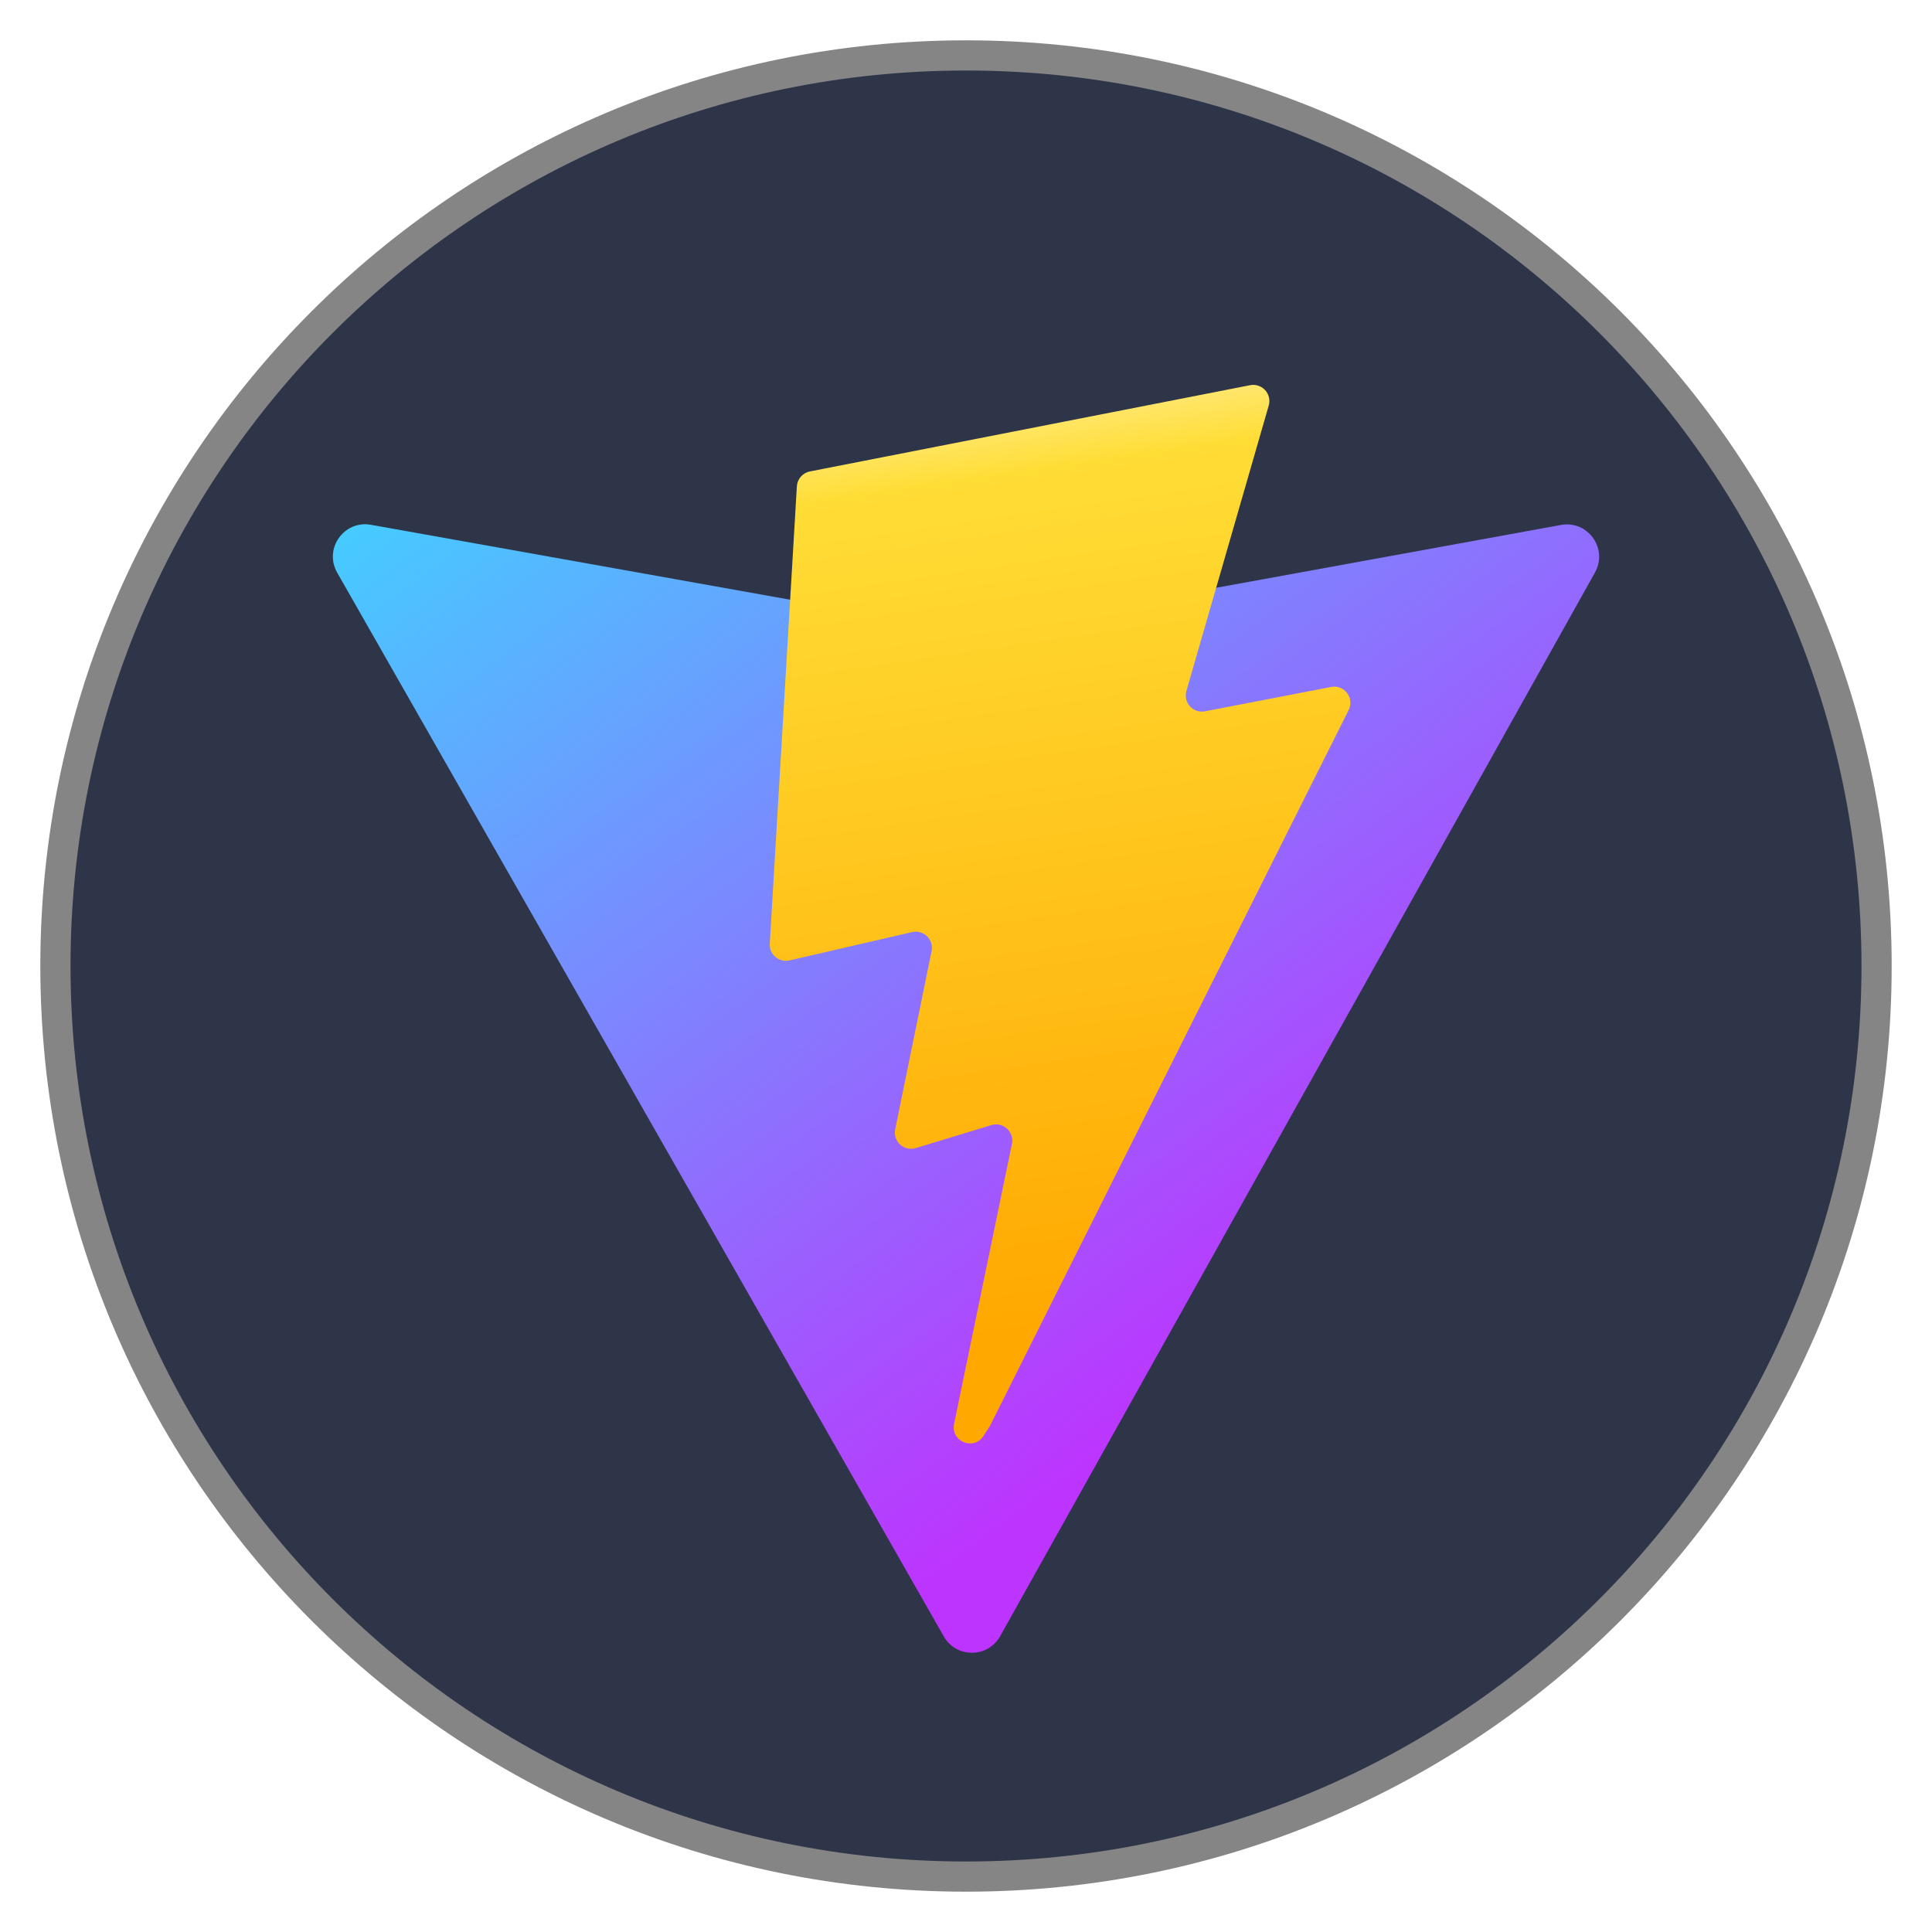
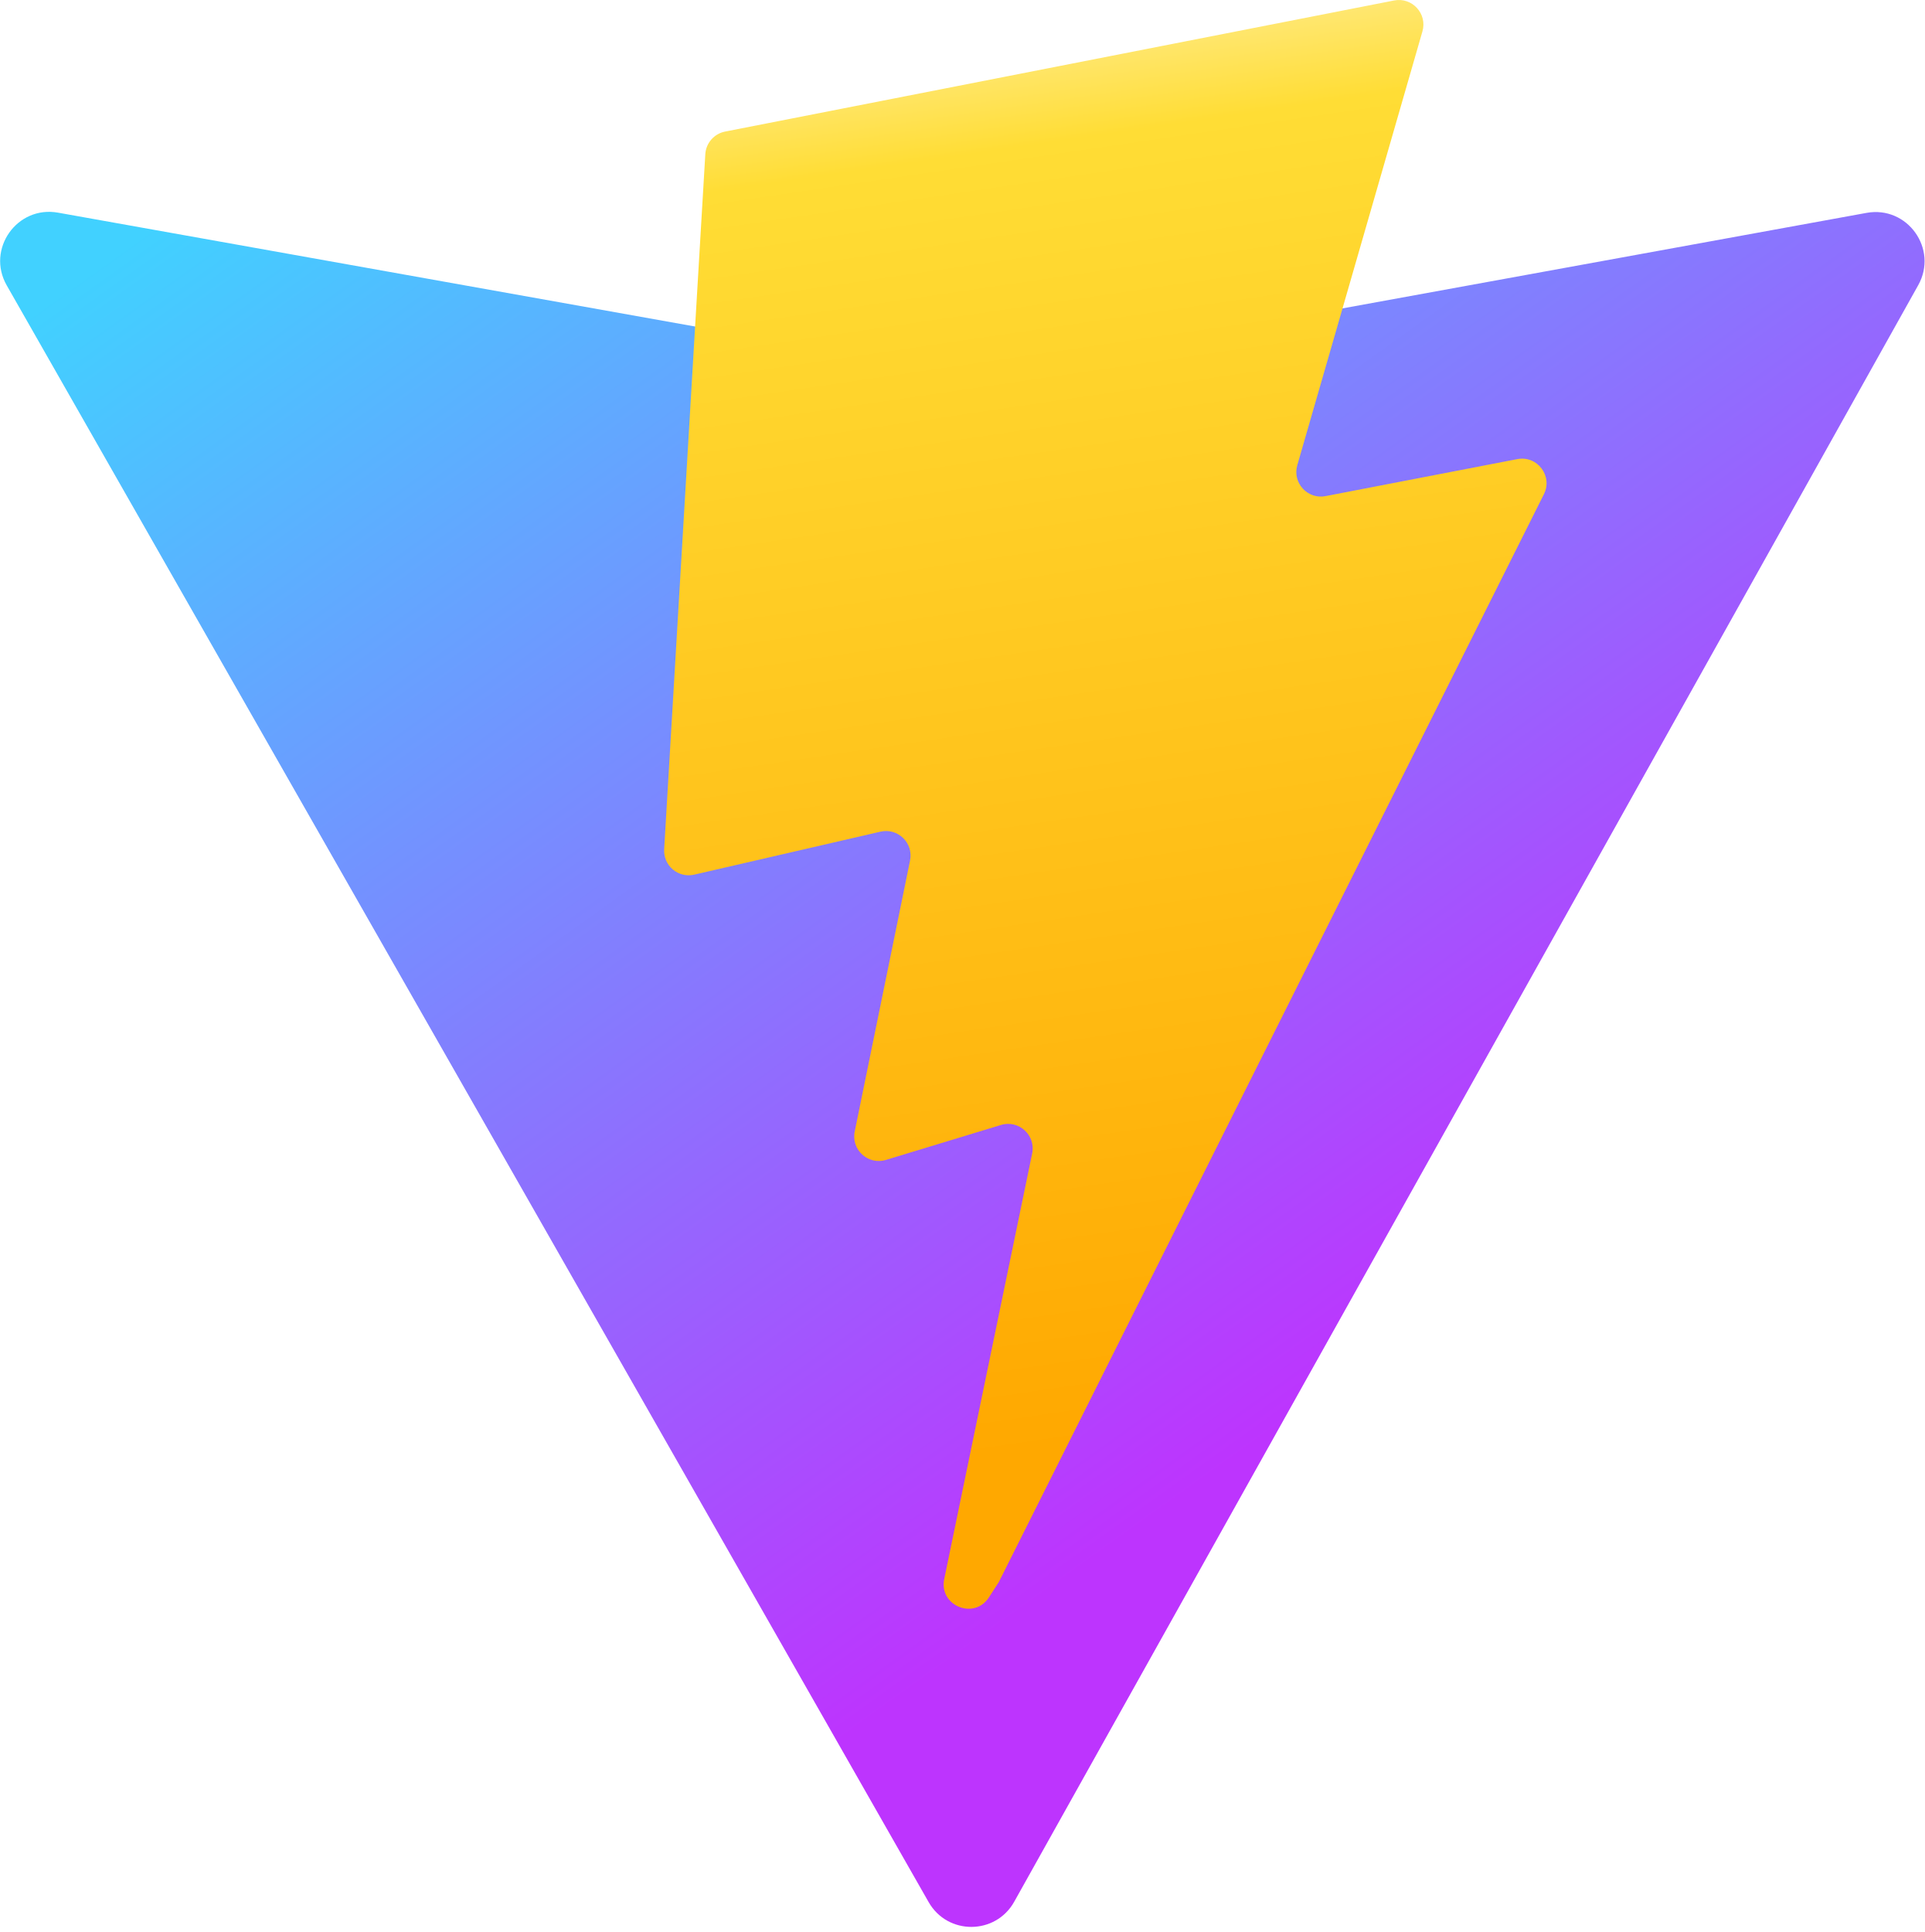
- <svg xmlns="http://www.w3.org/2000/svg" width="512" height="512" viewBox="0 0 512 512" version="1.1" id="svg1" xml:space="preserve">
-   <defs id="defs1">
-     <linearGradient id="a" x1="6" x2="235" y1="33" y2="344" gradientTransform="matrix(0.3122,0,0,0.3122,0,0.937)" gradientUnits="userSpaceOnUse">
-       <stop offset="0" stop-color="#41d1ff" id="stop1" />
-       <stop offset="1" stop-color="#bd34fe" id="stop2" />
+ <svg xmlns="http://www.w3.org/2000/svg" aria-hidden="true" role="img" class="iconify iconify--logos" width="31.88" height="32" preserveAspectRatio="xMidYMid meet" viewBox="0 0 256 257">
+   <defs>
+     <linearGradient id="IconifyId1813088fe1fbc01fb466" x1="-.828%" x2="57.636%" y1="7.652%" y2="78.411%">
+       <stop offset="0%" stop-color="#41D1FF" />
+       <stop offset="100%" stop-color="#BD34FE" />
    </linearGradient>
-     <linearGradient id="b" x1="194.651" x2="236.076" y1="8.818" y2="292.989" gradientTransform="matrix(0.3122,0,0,0.3122,0,0.937)" gradientUnits="userSpaceOnUse">
-       <stop offset="0" stop-color="#ffea83" id="stop3" />
-       <stop offset=".083" stop-color="#ffdd35" id="stop4" />
-       <stop offset="1" stop-color="#ffa800" id="stop5" />
+     <linearGradient id="IconifyId1813088fe1fbc01fb467" x1="43.376%" x2="50.316%" y1="2.242%" y2="89.03%">
+       <stop offset="0%" stop-color="#FFEA83" />
+       <stop offset="8.333%" stop-color="#FFDD35" />
+       <stop offset="100%" stop-color="#FFA800" />
    </linearGradient>
  </defs>
-   <g id="layer1">
-     <circle style="fill:#2e3548;fill-opacity:1;stroke:#858585;stroke-width:8;stroke-dasharray:none;stroke-opacity:1" id="path1" cx="256" cy="256" r="241.313" />
-     <g id="g1" transform="matrix(2.744283,0,0,2.744283,80.28752,98.15824)">
-       <path fill="url(#a)" d="M 124.766,19.52 67.324,122.238 c -1.187,2.121 -4.234,2.133 -5.437,0.024 L 3.305,19.532 C 1.992,17.23 3.957,14.445 6.566,14.91 L 64.07,25.187 a 3.09,3.09 0 0 0 1.11,0 l 56.3,-10.261 c 2.598,-0.473 4.575,2.289 3.286,4.594 z m 0,0" id="path5" style="fill:url(#a)" />
-       <path fill="url(#b)" d="M 91.46,1.43 48.954,9.758 a 1.56,1.56 0 0 0 -1.258,1.437 l -2.617,44.168 a 1.563,1.563 0 0 0 1.91,1.614 l 11.836,-2.735 a 1.562,1.562 0 0 1 1.88,1.836 l -3.517,17.219 a 1.562,1.562 0 0 0 1.985,1.805 l 7.308,-2.223 c 1.133,-0.344 2.223,0.652 1.985,1.812 l -5.59,27.047 c -0.348,1.692 1.902,2.614 2.84,1.164 l 0.625,-0.968 34.64,-69.13 c 0.582,-1.16 -0.421,-2.48 -1.69,-2.234 L 87.106,32.922 A 1.558,1.558 0 0 1 85.313,30.957 L 93.263,3.395 A 1.56,1.56 0 0 0 91.46,1.43 Z m 0,0" id="path6" style="fill:url(#b)" />
-     </g>
-   </g>
+   <path fill="url(#IconifyId1813088fe1fbc01fb466)" d="M255.153 37.938L134.897 252.976c-2.483 4.44-8.862 4.466-11.382.048L.875 37.958c-2.746-4.814 1.371-10.646 6.827-9.67l120.385 21.517a6.537 6.537 0 0 0 2.322-.004l117.867-21.483c5.438-.991 9.574 4.796 6.877 9.62Z" />
+   <path fill="url(#IconifyId1813088fe1fbc01fb467)" d="M185.432.063L96.44 17.501a3.268 3.268 0 0 0-2.634 3.014l-5.474 92.456a3.268 3.268 0 0 0 3.997 3.378l24.777-5.718c2.318-.535 4.413 1.507 3.936 3.838l-7.361 36.047c-.495 2.426 1.782 4.5 4.151 3.78l15.304-4.649c2.372-.72 4.652 1.36 4.15 3.788l-11.698 56.621c-.732 3.542 3.979 5.473 5.943 2.437l1.313-2.028l72.516-144.72c1.215-2.423-.88-5.186-3.54-4.672l-25.505 4.922c-2.396.462-4.435-1.77-3.759-4.114l16.646-57.705c.677-2.35-1.37-4.583-3.769-4.113Z" />
</svg>
